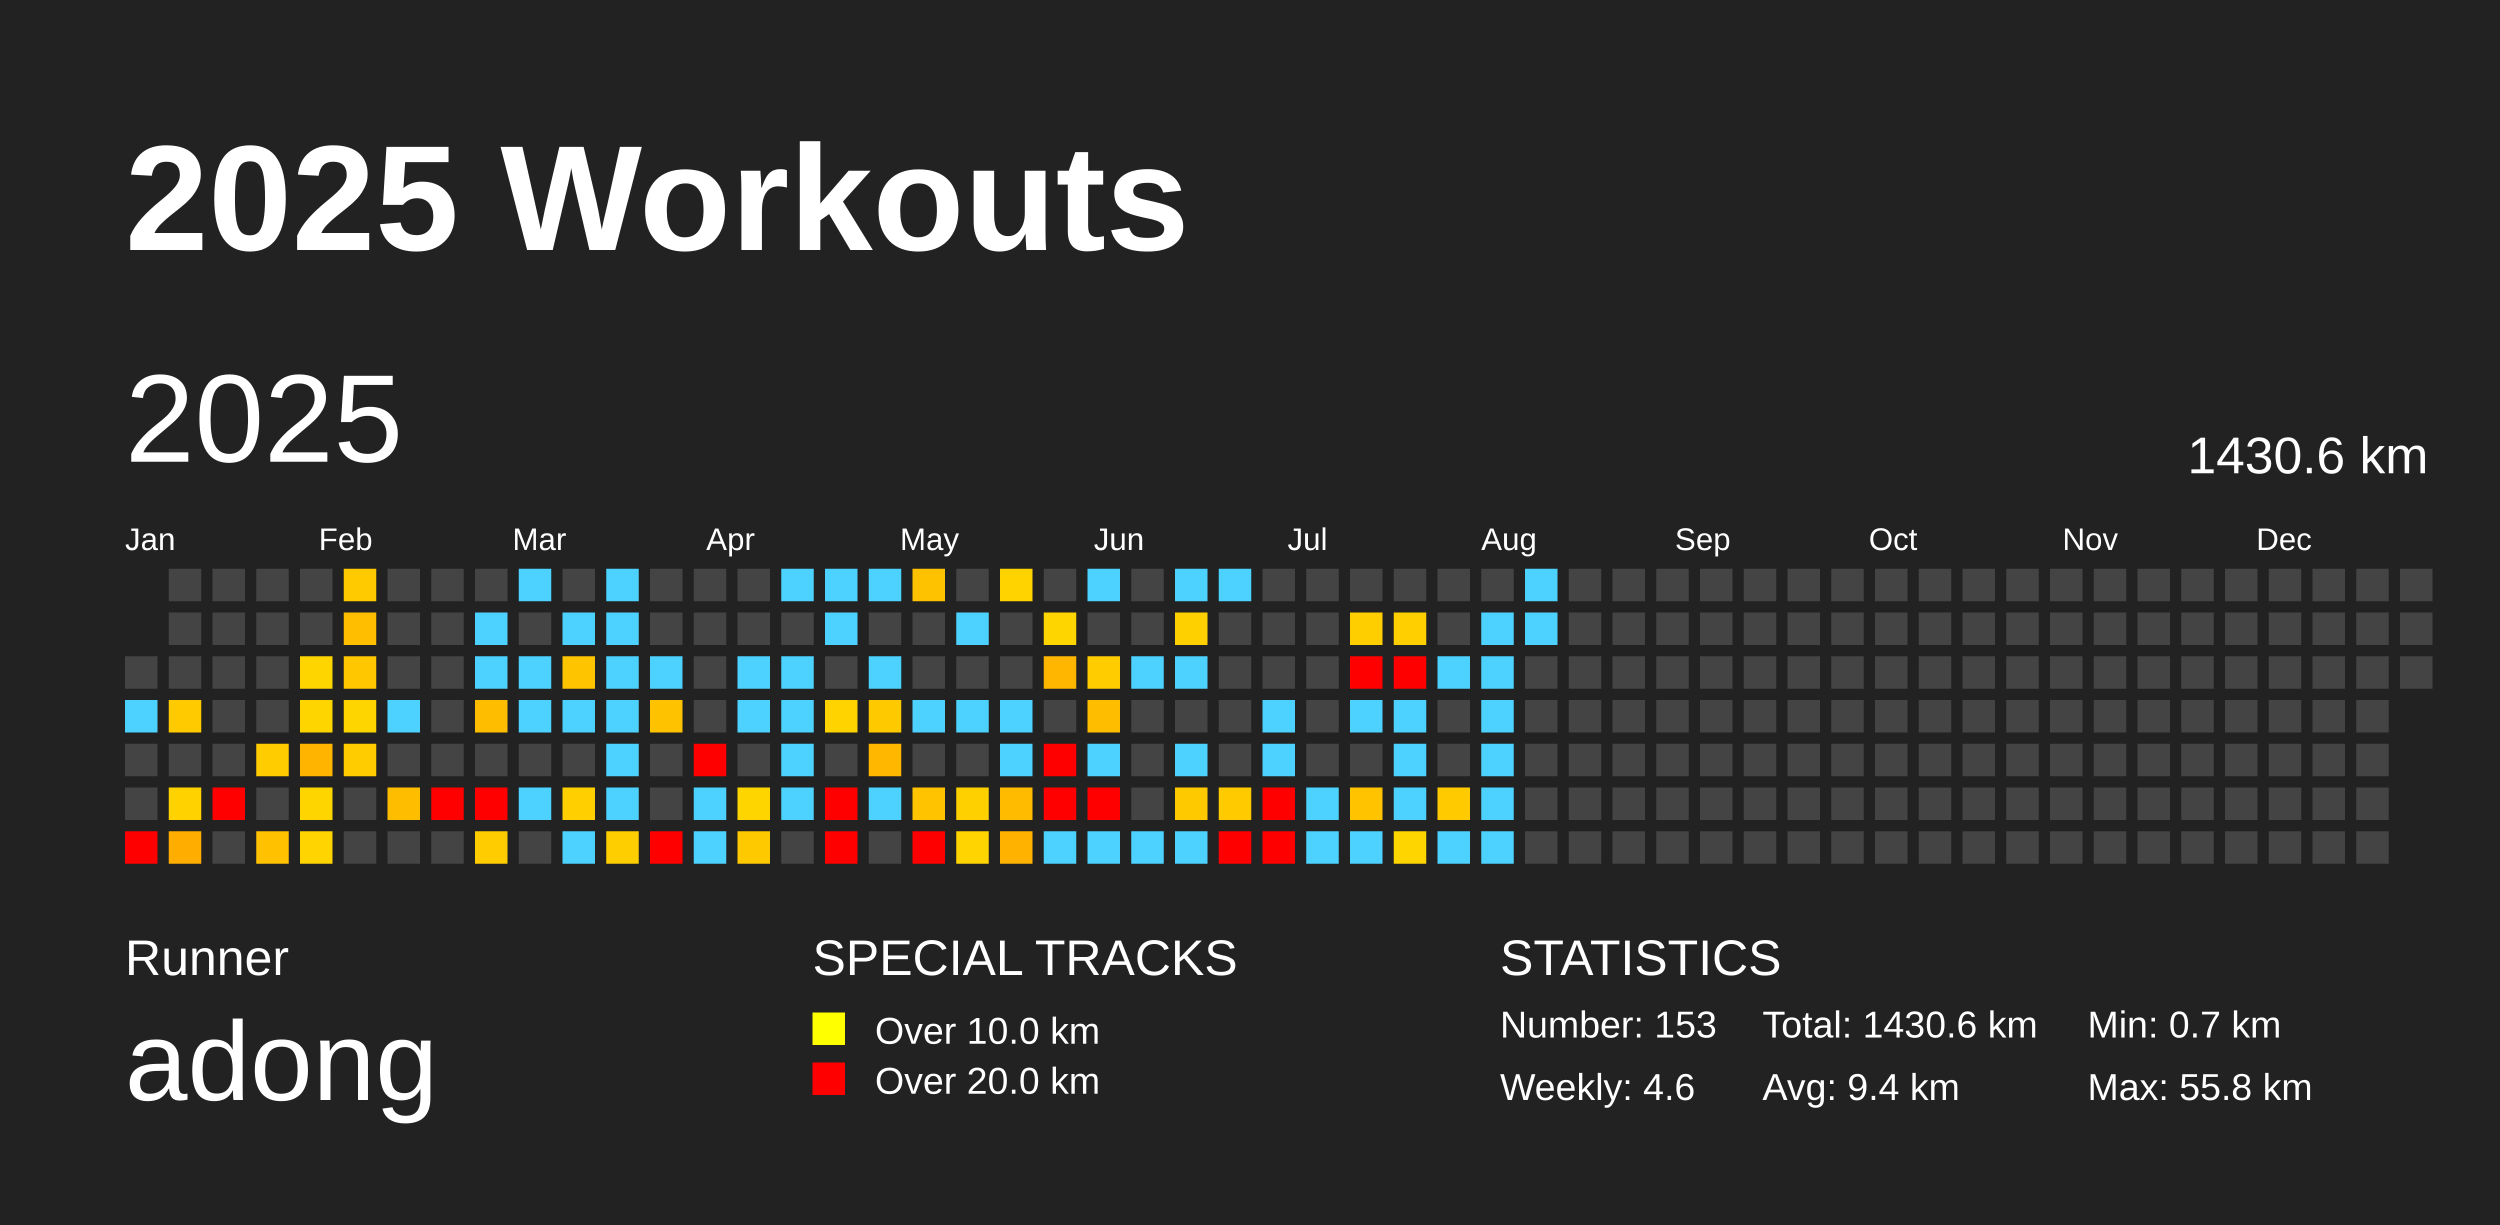
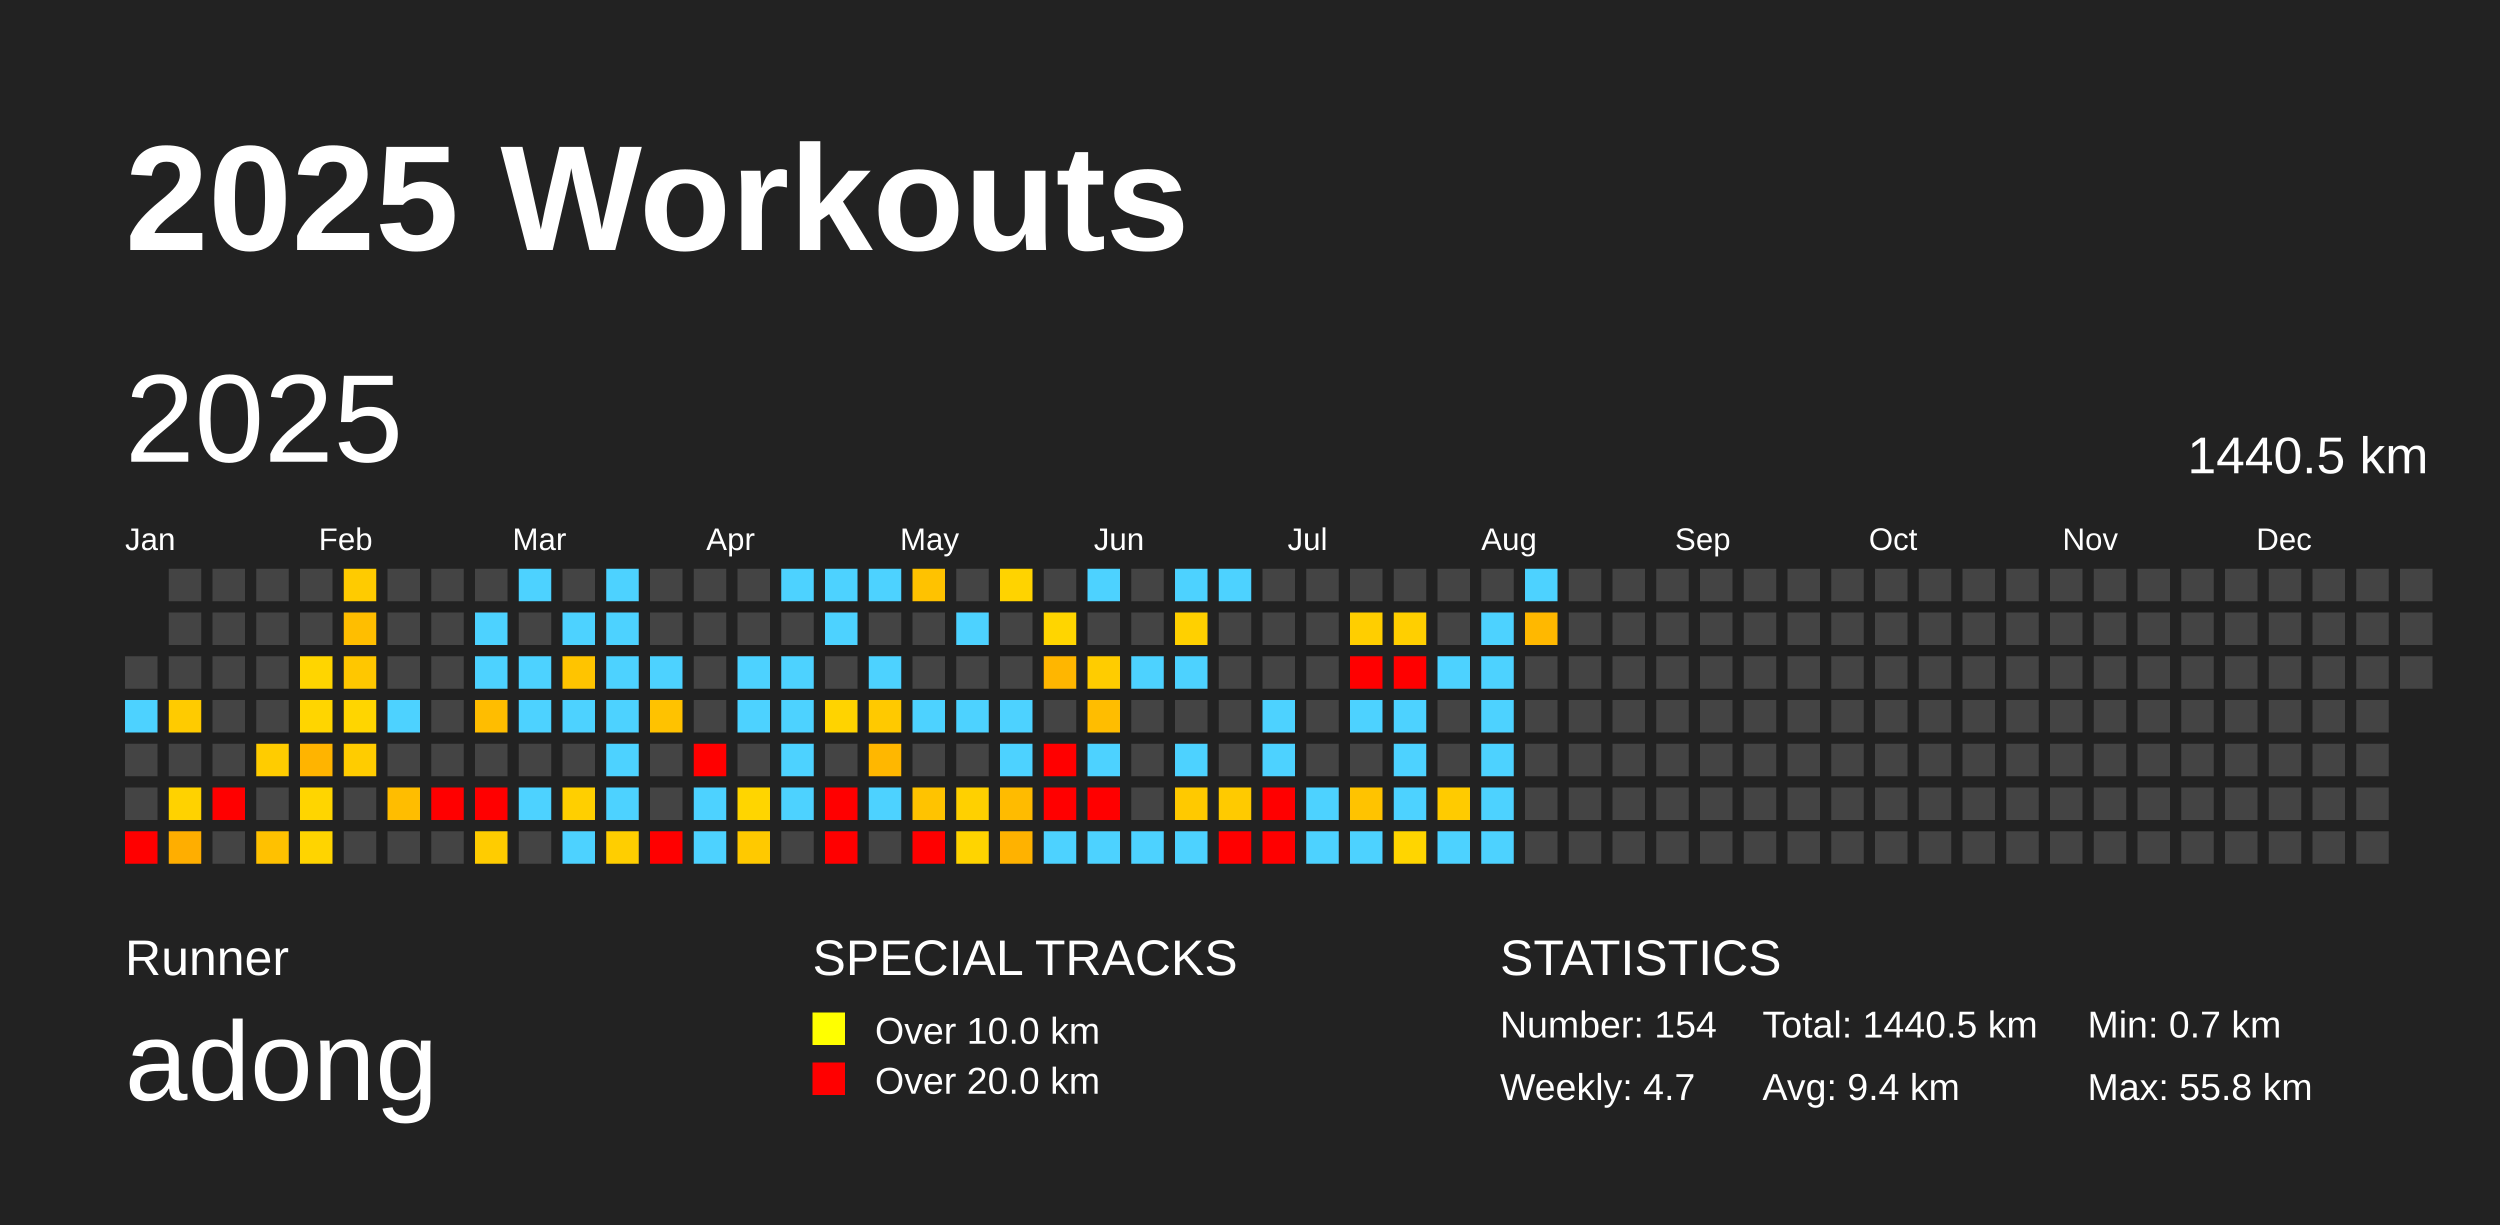
<svg xmlns="http://www.w3.org/2000/svg" baseProfile="full" height="98mm" version="1.1" viewBox="0,0,200,98" width="200mm">
  <defs />
  <rect fill="#222222" height="98" width="200" x="0" y="0" />
  <text fill="#FFFFFF" style="font-size:12px; font-family:Arial; font-weight:bold;" x="10" y="20">2025 Workouts</text>
  <text fill="#FFFFFF" style="font-size:4px; font-family:Arial" x="10" y="78">Runner</text>
  <text fill="#FFFFFF" style="font-size:9px; font-family:Arial" x="10" y="88">adong</text>
  <text fill="#FFFFFF" style="font-size:4px; font-family:Arial" x="65" y="78">SPECIAL TRACKS</text>
  <rect fill="yellow" height="2.6" width="2.6" x="65" y="81" />
  <text fill="#FFFFFF" style="font-size:3px; font-family:Arial" x="70" y="83.5">Over 10.0 km</text>
  <rect fill="red" height="2.6" width="2.6" x="65" y="85" />
  <text fill="#FFFFFF" style="font-size:3px; font-family:Arial" x="70" y="87.5">Over 20.0 km</text>
  <text fill="#FFFFFF" style="font-size:4px; font-family:Arial" x="120" y="78">STATISTICS</text>
-   <text fill="#FFFFFF" style="font-size:3px; font-family:Arial" x="120" y="83">Number: 153</text>
-   <text fill="#FFFFFF" style="font-size:3px; font-family:Arial" x="120" y="88">Weekly: 4.6</text>
-   <text fill="#FFFFFF" style="font-size:3px; font-family:Arial" x="141" y="83">Total: 1430.6 km</text>
+   <text fill="#FFFFFF" style="font-size:3px; font-family:Arial" x="120" y="83">Number: 154</text>
+   <text fill="#FFFFFF" style="font-size:3px; font-family:Arial" x="120" y="88">Weekly: 4.7</text>
+   <text fill="#FFFFFF" style="font-size:3px; font-family:Arial" x="141" y="83">Total: 1440.5 km</text>
  <text fill="#FFFFFF" style="font-size:3px; font-family:Arial" x="141" y="88">Avg: 9.4 km</text>
  <text fill="#FFFFFF" style="font-size:3px; font-family:Arial" x="167" y="83">Min: 0.7 km</text>
  <text fill="#FFFFFF" style="font-size:3px; font-family:Arial" x="167" y="88">Max: 55.8 km</text>
  <text dominant-baseline="hanging" fill="#FFFFFF" style="font-size:10.0px; font-family:Arial;" x="10" y="30">2025</text>
-   <text dominant-baseline="hanging" fill="#FFFFFF" style="font-size:4.125px; font-family:Arial;" x="175" y="35">1430.6 km</text>
+   <text dominant-baseline="hanging" fill="#FFFFFF" style="font-size:4.125px; font-family:Arial;" x="175" y="35">1440.5 km</text>
  <text fill="#FFFFFF" style="font-size:2.5px; font-family:Arial" x="10.0" y="44">Jan</text>
  <text fill="#FFFFFF" style="font-size:2.5px; font-family:Arial" x="25.5" y="44">Feb</text>
  <text fill="#FFFFFF" style="font-size:2.5px; font-family:Arial" x="41.0" y="44">Mar</text>
  <text fill="#FFFFFF" style="font-size:2.5px; font-family:Arial" x="56.5" y="44">Apr</text>
  <text fill="#FFFFFF" style="font-size:2.5px; font-family:Arial" x="72.0" y="44">May</text>
  <text fill="#FFFFFF" style="font-size:2.5px; font-family:Arial" x="87.5" y="44">Jun</text>
  <text fill="#FFFFFF" style="font-size:2.5px; font-family:Arial" x="103.0" y="44">Jul</text>
  <text fill="#FFFFFF" style="font-size:2.5px; font-family:Arial" x="118.5" y="44">Aug</text>
  <text fill="#FFFFFF" style="font-size:2.5px; font-family:Arial" x="134.0" y="44">Sep</text>
  <text fill="#FFFFFF" style="font-size:2.5px; font-family:Arial" x="149.5" y="44">Oct</text>
  <text fill="#FFFFFF" style="font-size:2.5px; font-family:Arial" x="165.0" y="44">Nov</text>
  <text fill="#FFFFFF" style="font-size:2.5px; font-family:Arial" x="180.5" y="44">Dec</text>
  <rect fill="#444444" height="2.6" width="2.6" x="10.0" y="52.5" />
  <rect fill="#4dd2ff" height="2.6" width="2.6" x="10.0" y="56.0" />
  <rect fill="#444444" height="2.6" width="2.6" x="10.0" y="59.5" />
  <rect fill="#444444" height="2.6" width="2.6" x="10.0" y="63.0" />
  <rect fill="red" height="2.6" width="2.6" x="10.0" y="66.5" />
  <rect fill="#444444" height="2.6" width="2.6" x="13.5" y="45.5" />
  <rect fill="#444444" height="2.6" width="2.6" x="13.5" y="49.0" />
  <rect fill="#444444" height="2.6" width="2.6" x="13.5" y="52.5" />
  <rect fill="#ffcb00" height="2.6" width="2.6" x="13.5" y="56.0" />
  <rect fill="#444444" height="2.6" width="2.6" x="13.5" y="59.5" />
  <rect fill="#ffd200" height="2.6" width="2.6" x="13.5" y="63.0" />
  <rect fill="#ffae00" height="2.6" width="2.6" x="13.5" y="66.5" />
  <rect fill="#444444" height="2.6" width="2.6" x="17.0" y="45.5" />
  <rect fill="#444444" height="2.6" width="2.6" x="17.0" y="49.0" />
  <rect fill="#444444" height="2.6" width="2.6" x="17.0" y="52.5" />
  <rect fill="#444444" height="2.6" width="2.6" x="17.0" y="56.0" />
  <rect fill="#444444" height="2.6" width="2.6" x="17.0" y="59.5" />
  <rect fill="red" height="2.6" width="2.6" x="17.0" y="63.0" />
  <rect fill="#444444" height="2.6" width="2.6" x="17.0" y="66.5" />
  <rect fill="#444444" height="2.6" width="2.6" x="20.5" y="45.5" />
  <rect fill="#444444" height="2.6" width="2.6" x="20.5" y="49.0" />
  <rect fill="#444444" height="2.6" width="2.6" x="20.5" y="52.5" />
  <rect fill="#444444" height="2.6" width="2.6" x="20.5" y="56.0" />
  <rect fill="#ffcc00" height="2.6" width="2.6" x="20.5" y="59.5" />
  <rect fill="#444444" height="2.6" width="2.6" x="20.5" y="63.0" />
  <rect fill="#ffc100" height="2.6" width="2.6" x="20.5" y="66.5" />
  <rect fill="#444444" height="2.6" width="2.6" x="24.0" y="45.5" />
  <rect fill="#444444" height="2.6" width="2.6" x="24.0" y="49.0" />
  <rect fill="#ffd500" height="2.6" width="2.6" x="24.0" y="52.5" />
  <rect fill="#ffd500" height="2.6" width="2.6" x="24.0" y="56.0" />
  <rect fill="#ffb400" height="2.6" width="2.6" x="24.0" y="59.5" />
  <rect fill="#ffd500" height="2.6" width="2.6" x="24.0" y="63.0" />
  <rect fill="#ffd400" height="2.6" width="2.6" x="24.0" y="66.5" />
  <rect fill="#ffcb00" height="2.6" width="2.6" x="27.5" y="45.5" />
  <rect fill="#ffbe00" height="2.6" width="2.6" x="27.5" y="49.0" />
  <rect fill="#ffc700" height="2.6" width="2.6" x="27.5" y="52.5" />
  <rect fill="#ffd500" height="2.6" width="2.6" x="27.5" y="56.0" />
  <rect fill="#ffcc00" height="2.6" width="2.6" x="27.5" y="59.5" />
  <rect fill="#444444" height="2.6" width="2.6" x="27.5" y="63.0" />
  <rect fill="#444444" height="2.6" width="2.6" x="27.5" y="66.5" />
  <rect fill="#444444" height="2.6" width="2.6" x="31.0" y="45.5" />
  <rect fill="#444444" height="2.6" width="2.6" x="31.0" y="49.0" />
  <rect fill="#444444" height="2.6" width="2.6" x="31.0" y="52.5" />
  <rect fill="#4dd2ff" height="2.6" width="2.6" x="31.0" y="56.0" />
  <rect fill="#444444" height="2.6" width="2.6" x="31.0" y="59.5" />
  <rect fill="#ffbd00" height="2.6" width="2.6" x="31.0" y="63.0" />
  <rect fill="#444444" height="2.6" width="2.6" x="31.0" y="66.5" />
  <rect fill="#444444" height="2.6" width="2.6" x="34.5" y="45.5" />
  <rect fill="#444444" height="2.6" width="2.6" x="34.5" y="49.0" />
  <rect fill="#444444" height="2.6" width="2.6" x="34.5" y="52.5" />
  <rect fill="#444444" height="2.6" width="2.6" x="34.5" y="56.0" />
  <rect fill="#444444" height="2.6" width="2.6" x="34.5" y="59.5" />
  <rect fill="red" height="2.6" width="2.6" x="34.5" y="63.0" />
  <rect fill="#444444" height="2.6" width="2.6" x="34.5" y="66.5" />
  <rect fill="#444444" height="2.6" width="2.6" x="38.0" y="45.5" />
  <rect fill="#4dd2ff" height="2.6" width="2.6" x="38.0" y="49.0" />
  <rect fill="#4dd2ff" height="2.6" width="2.6" x="38.0" y="52.5" />
  <rect fill="#ffbd00" height="2.6" width="2.6" x="38.0" y="56.0" />
  <rect fill="#444444" height="2.6" width="2.6" x="38.0" y="59.5" />
  <rect fill="red" height="2.6" width="2.6" x="38.0" y="63.0" />
  <rect fill="#ffcc00" height="2.6" width="2.6" x="38.0" y="66.5" />
  <rect fill="#4dd2ff" height="2.6" width="2.6" x="41.5" y="45.5" />
  <rect fill="#444444" height="2.6" width="2.6" x="41.5" y="49.0" />
  <rect fill="#4dd2ff" height="2.6" width="2.6" x="41.5" y="52.5" />
  <rect fill="#4dd2ff" height="2.6" width="2.6" x="41.5" y="56.0" />
  <rect fill="#444444" height="2.6" width="2.6" x="41.5" y="59.5" />
  <rect fill="#4dd2ff" height="2.6" width="2.6" x="41.5" y="63.0" />
  <rect fill="#444444" height="2.6" width="2.6" x="41.5" y="66.5" />
  <rect fill="#444444" height="2.6" width="2.6" x="45.0" y="45.5" />
  <rect fill="#4dd2ff" height="2.6" width="2.6" x="45.0" y="49.0" />
  <rect fill="#ffc400" height="2.6" width="2.6" x="45.0" y="52.5" />
  <rect fill="#4dd2ff" height="2.6" width="2.6" x="45.0" y="56.0" />
  <rect fill="#444444" height="2.6" width="2.6" x="45.0" y="59.5" />
  <rect fill="#ffcf00" height="2.6" width="2.6" x="45.0" y="63.0" />
  <rect fill="#4dd2ff" height="2.6" width="2.6" x="45.0" y="66.5" />
  <rect fill="#4dd2ff" height="2.6" width="2.6" x="48.5" y="45.5" />
  <rect fill="#4dd2ff" height="2.6" width="2.6" x="48.5" y="49.0" />
  <rect fill="#4dd2ff" height="2.6" width="2.6" x="48.5" y="52.5" />
  <rect fill="#4dd2ff" height="2.6" width="2.6" x="48.5" y="56.0" />
  <rect fill="#4dd2ff" height="2.6" width="2.6" x="48.5" y="59.5" />
  <rect fill="#4dd2ff" height="2.6" width="2.6" x="48.5" y="63.0" />
  <rect fill="#ffce00" height="2.6" width="2.6" x="48.5" y="66.5" />
  <rect fill="#444444" height="2.6" width="2.6" x="52.0" y="45.5" />
  <rect fill="#444444" height="2.6" width="2.6" x="52.0" y="49.0" />
  <rect fill="#4dd2ff" height="2.6" width="2.6" x="52.0" y="52.5" />
  <rect fill="#ffc200" height="2.6" width="2.6" x="52.0" y="56.0" />
  <rect fill="#444444" height="2.6" width="2.6" x="52.0" y="59.5" />
  <rect fill="#444444" height="2.6" width="2.6" x="52.0" y="63.0" />
  <rect fill="red" height="2.6" width="2.6" x="52.0" y="66.5" />
  <rect fill="#444444" height="2.6" width="2.6" x="55.5" y="45.5" />
  <rect fill="#444444" height="2.6" width="2.6" x="55.5" y="49.0" />
  <rect fill="#444444" height="2.6" width="2.6" x="55.5" y="52.5" />
  <rect fill="#444444" height="2.6" width="2.6" x="55.5" y="56.0" />
  <rect fill="red" height="2.6" width="2.6" x="55.5" y="59.5" />
  <rect fill="#4dd2ff" height="2.6" width="2.6" x="55.5" y="63.0" />
  <rect fill="#4dd2ff" height="2.6" width="2.6" x="55.5" y="66.5" />
  <rect fill="#444444" height="2.6" width="2.6" x="59.0" y="45.5" />
  <rect fill="#444444" height="2.6" width="2.6" x="59.0" y="49.0" />
  <rect fill="#4dd2ff" height="2.6" width="2.6" x="59.0" y="52.5" />
  <rect fill="#4dd2ff" height="2.6" width="2.6" x="59.0" y="56.0" />
  <rect fill="#444444" height="2.6" width="2.6" x="59.0" y="59.5" />
  <rect fill="#ffd500" height="2.6" width="2.6" x="59.0" y="63.0" />
  <rect fill="#ffc900" height="2.6" width="2.6" x="59.0" y="66.5" />
  <rect fill="#4dd2ff" height="2.6" width="2.6" x="62.5" y="45.5" />
  <rect fill="#444444" height="2.6" width="2.6" x="62.5" y="49.0" />
  <rect fill="#4dd2ff" height="2.6" width="2.6" x="62.5" y="52.5" />
  <rect fill="#4dd2ff" height="2.6" width="2.6" x="62.5" y="56.0" />
  <rect fill="#4dd2ff" height="2.6" width="2.6" x="62.5" y="59.5" />
  <rect fill="#4dd2ff" height="2.6" width="2.6" x="62.5" y="63.0" />
  <rect fill="#444444" height="2.6" width="2.6" x="62.5" y="66.5" />
  <rect fill="#4dd2ff" height="2.6" width="2.6" x="66.0" y="45.5" />
  <rect fill="#4dd2ff" height="2.6" width="2.6" x="66.0" y="49.0" />
  <rect fill="#444444" height="2.6" width="2.6" x="66.0" y="52.5" />
  <rect fill="#ffd300" height="2.6" width="2.6" x="66.0" y="56.0" />
  <rect fill="#444444" height="2.6" width="2.6" x="66.0" y="59.5" />
  <rect fill="red" height="2.6" width="2.6" x="66.0" y="63.0" />
  <rect fill="red" height="2.6" width="2.6" x="66.0" y="66.5" />
  <rect fill="#4dd2ff" height="2.6" width="2.6" x="69.5" y="45.5" />
  <rect fill="#444444" height="2.6" width="2.6" x="69.5" y="49.0" />
  <rect fill="#4dd2ff" height="2.6" width="2.6" x="69.5" y="52.5" />
  <rect fill="#ffc900" height="2.6" width="2.6" x="69.5" y="56.0" />
  <rect fill="#ffb700" height="2.6" width="2.6" x="69.5" y="59.5" />
  <rect fill="#4dd2ff" height="2.6" width="2.6" x="69.5" y="63.0" />
  <rect fill="#444444" height="2.6" width="2.6" x="69.5" y="66.5" />
  <rect fill="#ffc200" height="2.6" width="2.6" x="73.0" y="45.5" />
  <rect fill="#444444" height="2.6" width="2.6" x="73.0" y="49.0" />
  <rect fill="#444444" height="2.6" width="2.6" x="73.0" y="52.5" />
  <rect fill="#4dd2ff" height="2.6" width="2.6" x="73.0" y="56.0" />
  <rect fill="#444444" height="2.6" width="2.6" x="73.0" y="59.5" />
  <rect fill="#ffc300" height="2.6" width="2.6" x="73.0" y="63.0" />
  <rect fill="red" height="2.6" width="2.6" x="73.0" y="66.5" />
  <rect fill="#444444" height="2.6" width="2.6" x="76.5" y="45.5" />
  <rect fill="#4dd2ff" height="2.6" width="2.6" x="76.5" y="49.0" />
  <rect fill="#444444" height="2.6" width="2.6" x="76.5" y="52.5" />
  <rect fill="#4dd2ff" height="2.6" width="2.6" x="76.5" y="56.0" />
  <rect fill="#444444" height="2.6" width="2.6" x="76.5" y="59.5" />
  <rect fill="#ffd000" height="2.6" width="2.6" x="76.5" y="63.0" />
  <rect fill="#ffd400" height="2.6" width="2.6" x="76.5" y="66.5" />
  <rect fill="#ffd300" height="2.6" width="2.6" x="80.0" y="45.5" />
  <rect fill="#444444" height="2.6" width="2.6" x="80.0" y="49.0" />
  <rect fill="#444444" height="2.6" width="2.6" x="80.0" y="52.5" />
  <rect fill="#4dd2ff" height="2.6" width="2.6" x="80.0" y="56.0" />
  <rect fill="#4dd2ff" height="2.6" width="2.6" x="80.0" y="59.5" />
  <rect fill="#ffbb00" height="2.6" width="2.6" x="80.0" y="63.0" />
  <rect fill="#ffb200" height="2.6" width="2.6" x="80.0" y="66.5" />
  <rect fill="#444444" height="2.6" width="2.6" x="83.5" y="45.5" />
  <rect fill="#ffd500" height="2.6" width="2.6" x="83.5" y="49.0" />
  <rect fill="#ffb600" height="2.6" width="2.6" x="83.5" y="52.5" />
  <rect fill="#444444" height="2.6" width="2.6" x="83.5" y="56.0" />
  <rect fill="red" height="2.6" width="2.6" x="83.5" y="59.5" />
  <rect fill="red" height="2.6" width="2.6" x="83.5" y="63.0" />
  <rect fill="#4dd2ff" height="2.6" width="2.6" x="83.5" y="66.5" />
  <rect fill="#4dd2ff" height="2.6" width="2.6" x="87.0" y="45.5" />
  <rect fill="#444444" height="2.6" width="2.6" x="87.0" y="49.0" />
  <rect fill="#ffcc00" height="2.6" width="2.6" x="87.0" y="52.5" />
  <rect fill="#ffbd00" height="2.6" width="2.6" x="87.0" y="56.0" />
  <rect fill="#4dd2ff" height="2.6" width="2.6" x="87.0" y="59.5" />
  <rect fill="red" height="2.6" width="2.6" x="87.0" y="63.0" />
  <rect fill="#4dd2ff" height="2.6" width="2.6" x="87.0" y="66.5" />
  <rect fill="#444444" height="2.6" width="2.6" x="90.5" y="45.5" />
  <rect fill="#444444" height="2.6" width="2.6" x="90.5" y="49.0" />
  <rect fill="#4dd2ff" height="2.6" width="2.6" x="90.5" y="52.5" />
  <rect fill="#444444" height="2.6" width="2.6" x="90.5" y="56.0" />
  <rect fill="#444444" height="2.6" width="2.6" x="90.5" y="59.5" />
  <rect fill="#444444" height="2.6" width="2.6" x="90.5" y="63.0" />
  <rect fill="#4dd2ff" height="2.6" width="2.6" x="90.5" y="66.5" />
  <rect fill="#4dd2ff" height="2.6" width="2.6" x="94.0" y="45.5" />
  <rect fill="#ffd000" height="2.6" width="2.6" x="94.0" y="49.0" />
  <rect fill="#4dd2ff" height="2.6" width="2.6" x="94.0" y="52.5" />
  <rect fill="#444444" height="2.6" width="2.6" x="94.0" y="56.0" />
  <rect fill="#4dd2ff" height="2.6" width="2.6" x="94.0" y="59.5" />
  <rect fill="#ffc900" height="2.6" width="2.6" x="94.0" y="63.0" />
  <rect fill="#4dd2ff" height="2.6" width="2.6" x="94.0" y="66.5" />
  <rect fill="#4dd2ff" height="2.6" width="2.6" x="97.5" y="45.5" />
  <rect fill="#444444" height="2.6" width="2.6" x="97.5" y="49.0" />
  <rect fill="#444444" height="2.6" width="2.6" x="97.5" y="52.5" />
  <rect fill="#444444" height="2.6" width="2.6" x="97.5" y="56.0" />
  <rect fill="#444444" height="2.6" width="2.6" x="97.5" y="59.5" />
  <rect fill="#ffca00" height="2.6" width="2.6" x="97.5" y="63.0" />
  <rect fill="red" height="2.6" width="2.6" x="97.5" y="66.5" />
  <rect fill="#444444" height="2.6" width="2.6" x="101.0" y="45.5" />
  <rect fill="#444444" height="2.6" width="2.6" x="101.0" y="49.0" />
  <rect fill="#444444" height="2.6" width="2.6" x="101.0" y="52.5" />
  <rect fill="#4dd2ff" height="2.6" width="2.6" x="101.0" y="56.0" />
  <rect fill="#4dd2ff" height="2.6" width="2.6" x="101.0" y="59.5" />
  <rect fill="red" height="2.6" width="2.6" x="101.0" y="63.0" />
  <rect fill="red" height="2.6" width="2.6" x="101.0" y="66.5" />
  <rect fill="#444444" height="2.6" width="2.6" x="104.5" y="45.5" />
  <rect fill="#444444" height="2.6" width="2.6" x="104.5" y="49.0" />
  <rect fill="#444444" height="2.6" width="2.6" x="104.5" y="52.5" />
  <rect fill="#444444" height="2.6" width="2.6" x="104.5" y="56.0" />
  <rect fill="#444444" height="2.6" width="2.6" x="104.5" y="59.5" />
  <rect fill="#4dd2ff" height="2.6" width="2.6" x="104.5" y="63.0" />
  <rect fill="#4dd2ff" height="2.6" width="2.6" x="104.5" y="66.5" />
  <rect fill="#444444" height="2.6" width="2.6" x="108.0" y="45.5" />
  <rect fill="#ffce00" height="2.6" width="2.6" x="108.0" y="49.0" />
  <rect fill="red" height="2.6" width="2.6" x="108.0" y="52.5" />
  <rect fill="#4dd2ff" height="2.6" width="2.6" x="108.0" y="56.0" />
  <rect fill="#444444" height="2.6" width="2.6" x="108.0" y="59.5" />
  <rect fill="#ffc300" height="2.6" width="2.6" x="108.0" y="63.0" />
  <rect fill="#4dd2ff" height="2.6" width="2.6" x="108.0" y="66.5" />
  <rect fill="#444444" height="2.6" width="2.6" x="111.5" y="45.5" />
  <rect fill="#ffcf00" height="2.6" width="2.6" x="111.5" y="49.0" />
  <rect fill="red" height="2.6" width="2.6" x="111.5" y="52.5" />
  <rect fill="#4dd2ff" height="2.6" width="2.6" x="111.5" y="56.0" />
  <rect fill="#4dd2ff" height="2.6" width="2.6" x="111.5" y="59.5" />
  <rect fill="#4dd2ff" height="2.6" width="2.6" x="111.5" y="63.0" />
  <rect fill="#ffd500" height="2.6" width="2.6" x="111.5" y="66.5" />
  <rect fill="#444444" height="2.6" width="2.6" x="115.0" y="45.5" />
  <rect fill="#444444" height="2.6" width="2.6" x="115.0" y="49.0" />
  <rect fill="#4dd2ff" height="2.6" width="2.6" x="115.0" y="52.5" />
  <rect fill="#444444" height="2.6" width="2.6" x="115.0" y="56.0" />
  <rect fill="#444444" height="2.6" width="2.6" x="115.0" y="59.5" />
  <rect fill="#ffcb00" height="2.6" width="2.6" x="115.0" y="63.0" />
  <rect fill="#4dd2ff" height="2.6" width="2.6" x="115.0" y="66.5" />
  <rect fill="#444444" height="2.6" width="2.6" x="118.5" y="45.5" />
  <rect fill="#4dd2ff" height="2.6" width="2.6" x="118.5" y="49.0" />
  <rect fill="#4dd2ff" height="2.6" width="2.6" x="118.5" y="52.5" />
  <rect fill="#4dd2ff" height="2.6" width="2.6" x="118.5" y="56.0" />
  <rect fill="#4dd2ff" height="2.6" width="2.6" x="118.5" y="59.5" />
  <rect fill="#4dd2ff" height="2.6" width="2.6" x="118.5" y="63.0" />
  <rect fill="#4dd2ff" height="2.6" width="2.6" x="118.5" y="66.5" />
  <rect fill="#4dd2ff" height="2.6" width="2.6" x="122.0" y="45.5" />
-   <rect fill="#4dd2ff" height="2.6" width="2.6" x="122.0" y="49.0" />
+   <rect fill="#ffb800" height="2.6" width="2.6" x="122.0" y="49.0" />
  <rect fill="#444444" height="2.6" width="2.6" x="122.0" y="52.5" />
  <rect fill="#444444" height="2.6" width="2.6" x="122.0" y="56.0" />
  <rect fill="#444444" height="2.6" width="2.6" x="122.0" y="59.5" />
  <rect fill="#444444" height="2.6" width="2.6" x="122.0" y="63.0" />
  <rect fill="#444444" height="2.6" width="2.6" x="122.0" y="66.5" />
  <rect fill="#444444" height="2.6" width="2.6" x="125.5" y="45.5" />
  <rect fill="#444444" height="2.6" width="2.6" x="125.5" y="49.0" />
  <rect fill="#444444" height="2.6" width="2.6" x="125.5" y="52.5" />
  <rect fill="#444444" height="2.6" width="2.6" x="125.5" y="56.0" />
  <rect fill="#444444" height="2.6" width="2.6" x="125.5" y="59.5" />
  <rect fill="#444444" height="2.6" width="2.6" x="125.5" y="63.0" />
  <rect fill="#444444" height="2.6" width="2.6" x="125.5" y="66.5" />
  <rect fill="#444444" height="2.6" width="2.6" x="129.0" y="45.5" />
  <rect fill="#444444" height="2.6" width="2.6" x="129.0" y="49.0" />
  <rect fill="#444444" height="2.6" width="2.6" x="129.0" y="52.5" />
  <rect fill="#444444" height="2.6" width="2.6" x="129.0" y="56.0" />
  <rect fill="#444444" height="2.6" width="2.6" x="129.0" y="59.5" />
  <rect fill="#444444" height="2.6" width="2.6" x="129.0" y="63.0" />
  <rect fill="#444444" height="2.6" width="2.6" x="129.0" y="66.5" />
  <rect fill="#444444" height="2.6" width="2.6" x="132.5" y="45.5" />
  <rect fill="#444444" height="2.6" width="2.6" x="132.5" y="49.0" />
  <rect fill="#444444" height="2.6" width="2.6" x="132.5" y="52.5" />
  <rect fill="#444444" height="2.6" width="2.6" x="132.5" y="56.0" />
  <rect fill="#444444" height="2.6" width="2.6" x="132.5" y="59.5" />
  <rect fill="#444444" height="2.6" width="2.6" x="132.5" y="63.0" />
  <rect fill="#444444" height="2.6" width="2.6" x="132.5" y="66.5" />
  <rect fill="#444444" height="2.6" width="2.6" x="136.0" y="45.5" />
  <rect fill="#444444" height="2.6" width="2.6" x="136.0" y="49.0" />
  <rect fill="#444444" height="2.6" width="2.6" x="136.0" y="52.5" />
  <rect fill="#444444" height="2.6" width="2.6" x="136.0" y="56.0" />
  <rect fill="#444444" height="2.6" width="2.6" x="136.0" y="59.5" />
  <rect fill="#444444" height="2.6" width="2.6" x="136.0" y="63.0" />
  <rect fill="#444444" height="2.6" width="2.6" x="136.0" y="66.5" />
  <rect fill="#444444" height="2.6" width="2.6" x="139.5" y="45.5" />
  <rect fill="#444444" height="2.6" width="2.6" x="139.5" y="49.0" />
  <rect fill="#444444" height="2.6" width="2.6" x="139.5" y="52.5" />
  <rect fill="#444444" height="2.6" width="2.6" x="139.5" y="56.0" />
  <rect fill="#444444" height="2.6" width="2.6" x="139.5" y="59.5" />
  <rect fill="#444444" height="2.6" width="2.6" x="139.5" y="63.0" />
  <rect fill="#444444" height="2.6" width="2.6" x="139.5" y="66.5" />
  <rect fill="#444444" height="2.6" width="2.6" x="143.0" y="45.5" />
  <rect fill="#444444" height="2.6" width="2.6" x="143.0" y="49.0" />
  <rect fill="#444444" height="2.6" width="2.6" x="143.0" y="52.5" />
  <rect fill="#444444" height="2.6" width="2.6" x="143.0" y="56.0" />
  <rect fill="#444444" height="2.6" width="2.6" x="143.0" y="59.5" />
  <rect fill="#444444" height="2.6" width="2.6" x="143.0" y="63.0" />
  <rect fill="#444444" height="2.6" width="2.6" x="143.0" y="66.5" />
  <rect fill="#444444" height="2.6" width="2.6" x="146.5" y="45.5" />
  <rect fill="#444444" height="2.6" width="2.6" x="146.5" y="49.0" />
  <rect fill="#444444" height="2.6" width="2.6" x="146.5" y="52.5" />
  <rect fill="#444444" height="2.6" width="2.6" x="146.5" y="56.0" />
  <rect fill="#444444" height="2.6" width="2.6" x="146.5" y="59.5" />
  <rect fill="#444444" height="2.6" width="2.6" x="146.5" y="63.0" />
  <rect fill="#444444" height="2.6" width="2.6" x="146.5" y="66.5" />
  <rect fill="#444444" height="2.6" width="2.6" x="150.0" y="45.5" />
  <rect fill="#444444" height="2.6" width="2.6" x="150.0" y="49.0" />
  <rect fill="#444444" height="2.6" width="2.6" x="150.0" y="52.5" />
  <rect fill="#444444" height="2.6" width="2.6" x="150.0" y="56.0" />
  <rect fill="#444444" height="2.6" width="2.6" x="150.0" y="59.5" />
  <rect fill="#444444" height="2.6" width="2.6" x="150.0" y="63.0" />
  <rect fill="#444444" height="2.6" width="2.6" x="150.0" y="66.5" />
  <rect fill="#444444" height="2.6" width="2.6" x="153.5" y="45.5" />
  <rect fill="#444444" height="2.6" width="2.6" x="153.5" y="49.0" />
  <rect fill="#444444" height="2.6" width="2.6" x="153.5" y="52.5" />
  <rect fill="#444444" height="2.6" width="2.6" x="153.5" y="56.0" />
  <rect fill="#444444" height="2.6" width="2.6" x="153.5" y="59.5" />
  <rect fill="#444444" height="2.6" width="2.6" x="153.5" y="63.0" />
  <rect fill="#444444" height="2.6" width="2.6" x="153.5" y="66.5" />
  <rect fill="#444444" height="2.6" width="2.6" x="157.0" y="45.5" />
  <rect fill="#444444" height="2.6" width="2.6" x="157.0" y="49.0" />
  <rect fill="#444444" height="2.6" width="2.6" x="157.0" y="52.5" />
  <rect fill="#444444" height="2.6" width="2.6" x="157.0" y="56.0" />
  <rect fill="#444444" height="2.6" width="2.6" x="157.0" y="59.5" />
  <rect fill="#444444" height="2.6" width="2.6" x="157.0" y="63.0" />
  <rect fill="#444444" height="2.6" width="2.6" x="157.0" y="66.5" />
  <rect fill="#444444" height="2.6" width="2.6" x="160.5" y="45.5" />
  <rect fill="#444444" height="2.6" width="2.6" x="160.5" y="49.0" />
  <rect fill="#444444" height="2.6" width="2.6" x="160.5" y="52.5" />
  <rect fill="#444444" height="2.6" width="2.6" x="160.5" y="56.0" />
  <rect fill="#444444" height="2.6" width="2.6" x="160.5" y="59.5" />
  <rect fill="#444444" height="2.6" width="2.6" x="160.5" y="63.0" />
  <rect fill="#444444" height="2.6" width="2.6" x="160.5" y="66.5" />
  <rect fill="#444444" height="2.6" width="2.6" x="164.0" y="45.5" />
  <rect fill="#444444" height="2.6" width="2.6" x="164.0" y="49.0" />
  <rect fill="#444444" height="2.6" width="2.6" x="164.0" y="52.5" />
  <rect fill="#444444" height="2.6" width="2.6" x="164.0" y="56.0" />
  <rect fill="#444444" height="2.6" width="2.6" x="164.0" y="59.5" />
  <rect fill="#444444" height="2.6" width="2.6" x="164.0" y="63.0" />
  <rect fill="#444444" height="2.6" width="2.6" x="164.0" y="66.5" />
  <rect fill="#444444" height="2.6" width="2.6" x="167.5" y="45.5" />
  <rect fill="#444444" height="2.6" width="2.6" x="167.5" y="49.0" />
  <rect fill="#444444" height="2.6" width="2.6" x="167.5" y="52.5" />
  <rect fill="#444444" height="2.6" width="2.6" x="167.5" y="56.0" />
  <rect fill="#444444" height="2.6" width="2.6" x="167.5" y="59.5" />
  <rect fill="#444444" height="2.6" width="2.6" x="167.5" y="63.0" />
  <rect fill="#444444" height="2.6" width="2.6" x="167.5" y="66.5" />
  <rect fill="#444444" height="2.6" width="2.6" x="171.0" y="45.5" />
  <rect fill="#444444" height="2.6" width="2.6" x="171.0" y="49.0" />
  <rect fill="#444444" height="2.6" width="2.6" x="171.0" y="52.5" />
  <rect fill="#444444" height="2.6" width="2.6" x="171.0" y="56.0" />
  <rect fill="#444444" height="2.6" width="2.6" x="171.0" y="59.5" />
  <rect fill="#444444" height="2.6" width="2.6" x="171.0" y="63.0" />
  <rect fill="#444444" height="2.6" width="2.6" x="171.0" y="66.5" />
  <rect fill="#444444" height="2.6" width="2.6" x="174.5" y="45.5" />
  <rect fill="#444444" height="2.6" width="2.6" x="174.5" y="49.0" />
  <rect fill="#444444" height="2.6" width="2.6" x="174.5" y="52.5" />
  <rect fill="#444444" height="2.6" width="2.6" x="174.5" y="56.0" />
  <rect fill="#444444" height="2.6" width="2.6" x="174.5" y="59.5" />
  <rect fill="#444444" height="2.6" width="2.6" x="174.5" y="63.0" />
  <rect fill="#444444" height="2.6" width="2.6" x="174.5" y="66.5" />
  <rect fill="#444444" height="2.6" width="2.6" x="178.0" y="45.5" />
  <rect fill="#444444" height="2.6" width="2.6" x="178.0" y="49.0" />
  <rect fill="#444444" height="2.6" width="2.6" x="178.0" y="52.5" />
  <rect fill="#444444" height="2.6" width="2.6" x="178.0" y="56.0" />
  <rect fill="#444444" height="2.6" width="2.6" x="178.0" y="59.5" />
  <rect fill="#444444" height="2.6" width="2.6" x="178.0" y="63.0" />
  <rect fill="#444444" height="2.6" width="2.6" x="178.0" y="66.5" />
  <rect fill="#444444" height="2.6" width="2.6" x="181.5" y="45.5" />
  <rect fill="#444444" height="2.6" width="2.6" x="181.5" y="49.0" />
  <rect fill="#444444" height="2.6" width="2.6" x="181.5" y="52.5" />
  <rect fill="#444444" height="2.6" width="2.6" x="181.5" y="56.0" />
  <rect fill="#444444" height="2.6" width="2.6" x="181.5" y="59.5" />
  <rect fill="#444444" height="2.6" width="2.6" x="181.5" y="63.0" />
  <rect fill="#444444" height="2.6" width="2.6" x="181.5" y="66.5" />
  <rect fill="#444444" height="2.6" width="2.6" x="185.0" y="45.5" />
  <rect fill="#444444" height="2.6" width="2.6" x="185.0" y="49.0" />
  <rect fill="#444444" height="2.6" width="2.6" x="185.0" y="52.5" />
  <rect fill="#444444" height="2.6" width="2.6" x="185.0" y="56.0" />
  <rect fill="#444444" height="2.6" width="2.6" x="185.0" y="59.5" />
  <rect fill="#444444" height="2.6" width="2.6" x="185.0" y="63.0" />
  <rect fill="#444444" height="2.6" width="2.6" x="185.0" y="66.5" />
  <rect fill="#444444" height="2.6" width="2.6" x="188.5" y="45.5" />
  <rect fill="#444444" height="2.6" width="2.6" x="188.5" y="49.0" />
  <rect fill="#444444" height="2.6" width="2.6" x="188.5" y="52.5" />
  <rect fill="#444444" height="2.6" width="2.6" x="188.5" y="56.0" />
  <rect fill="#444444" height="2.6" width="2.6" x="188.5" y="59.5" />
  <rect fill="#444444" height="2.6" width="2.6" x="188.5" y="63.0" />
  <rect fill="#444444" height="2.6" width="2.6" x="188.5" y="66.5" />
  <rect fill="#444444" height="2.6" width="2.6" x="192.0" y="45.5" />
  <rect fill="#444444" height="2.6" width="2.6" x="192.0" y="49.0" />
  <rect fill="#444444" height="2.6" width="2.6" x="192.0" y="52.5" />
</svg>
